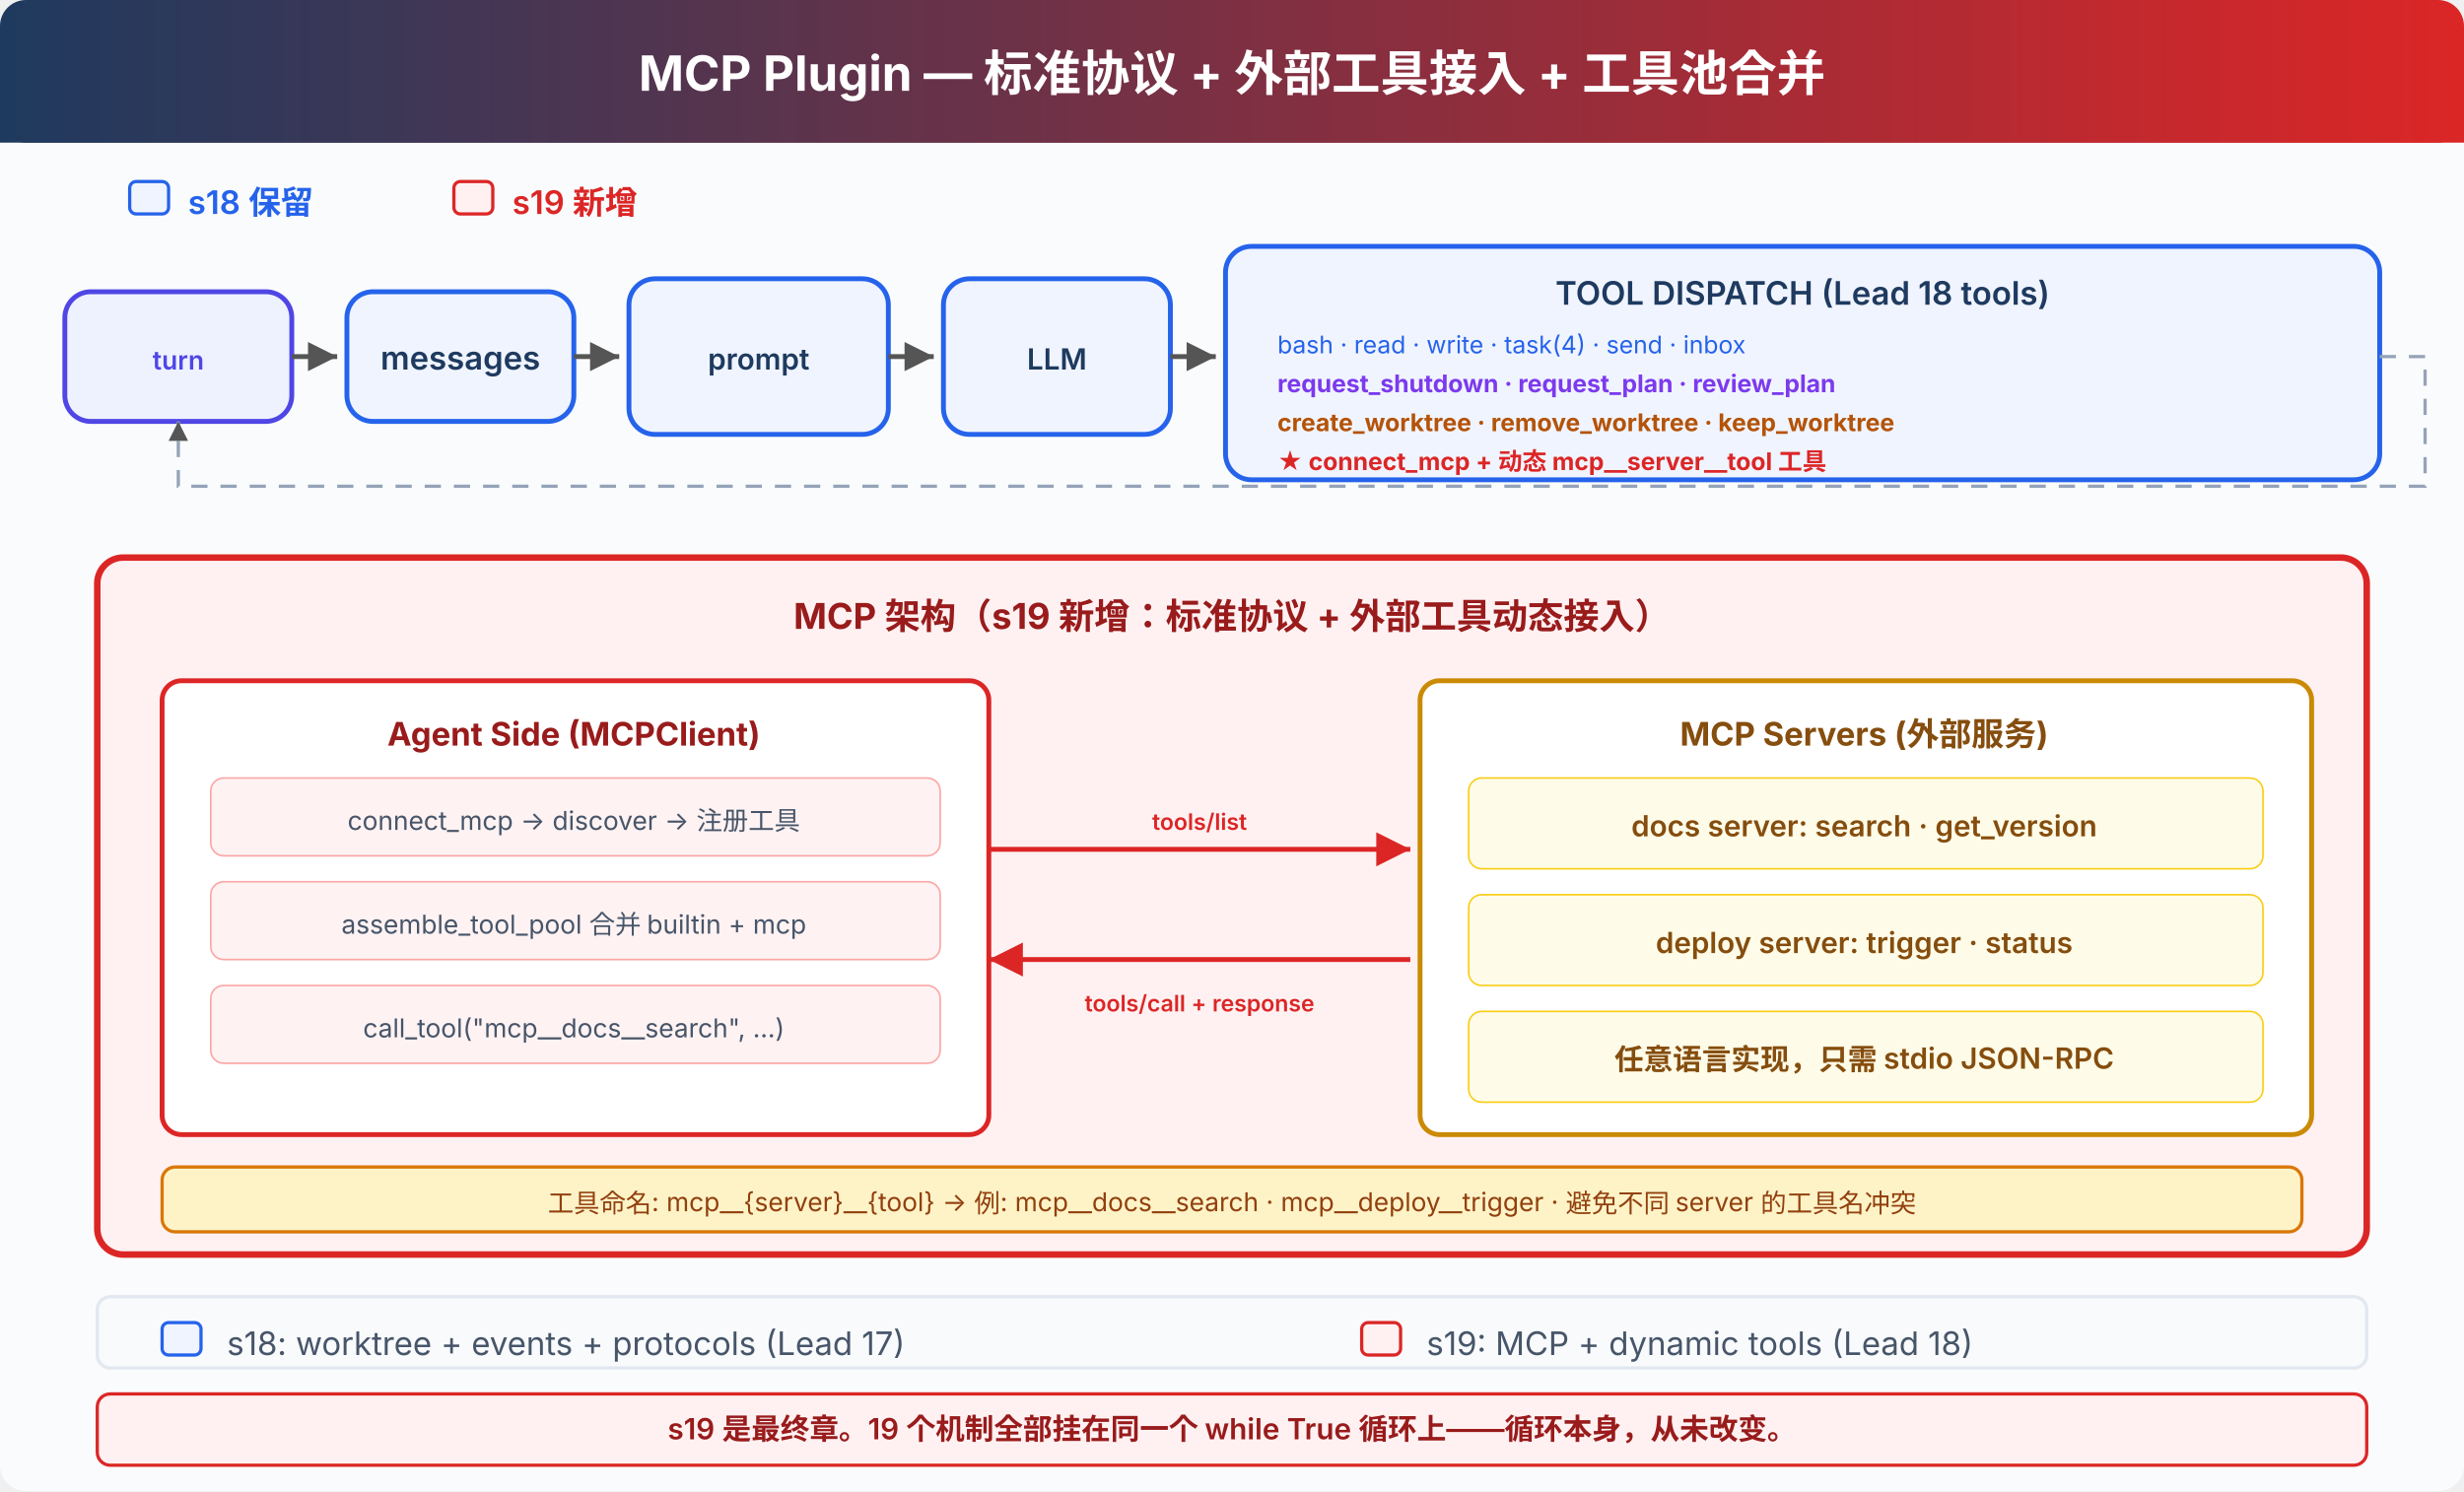
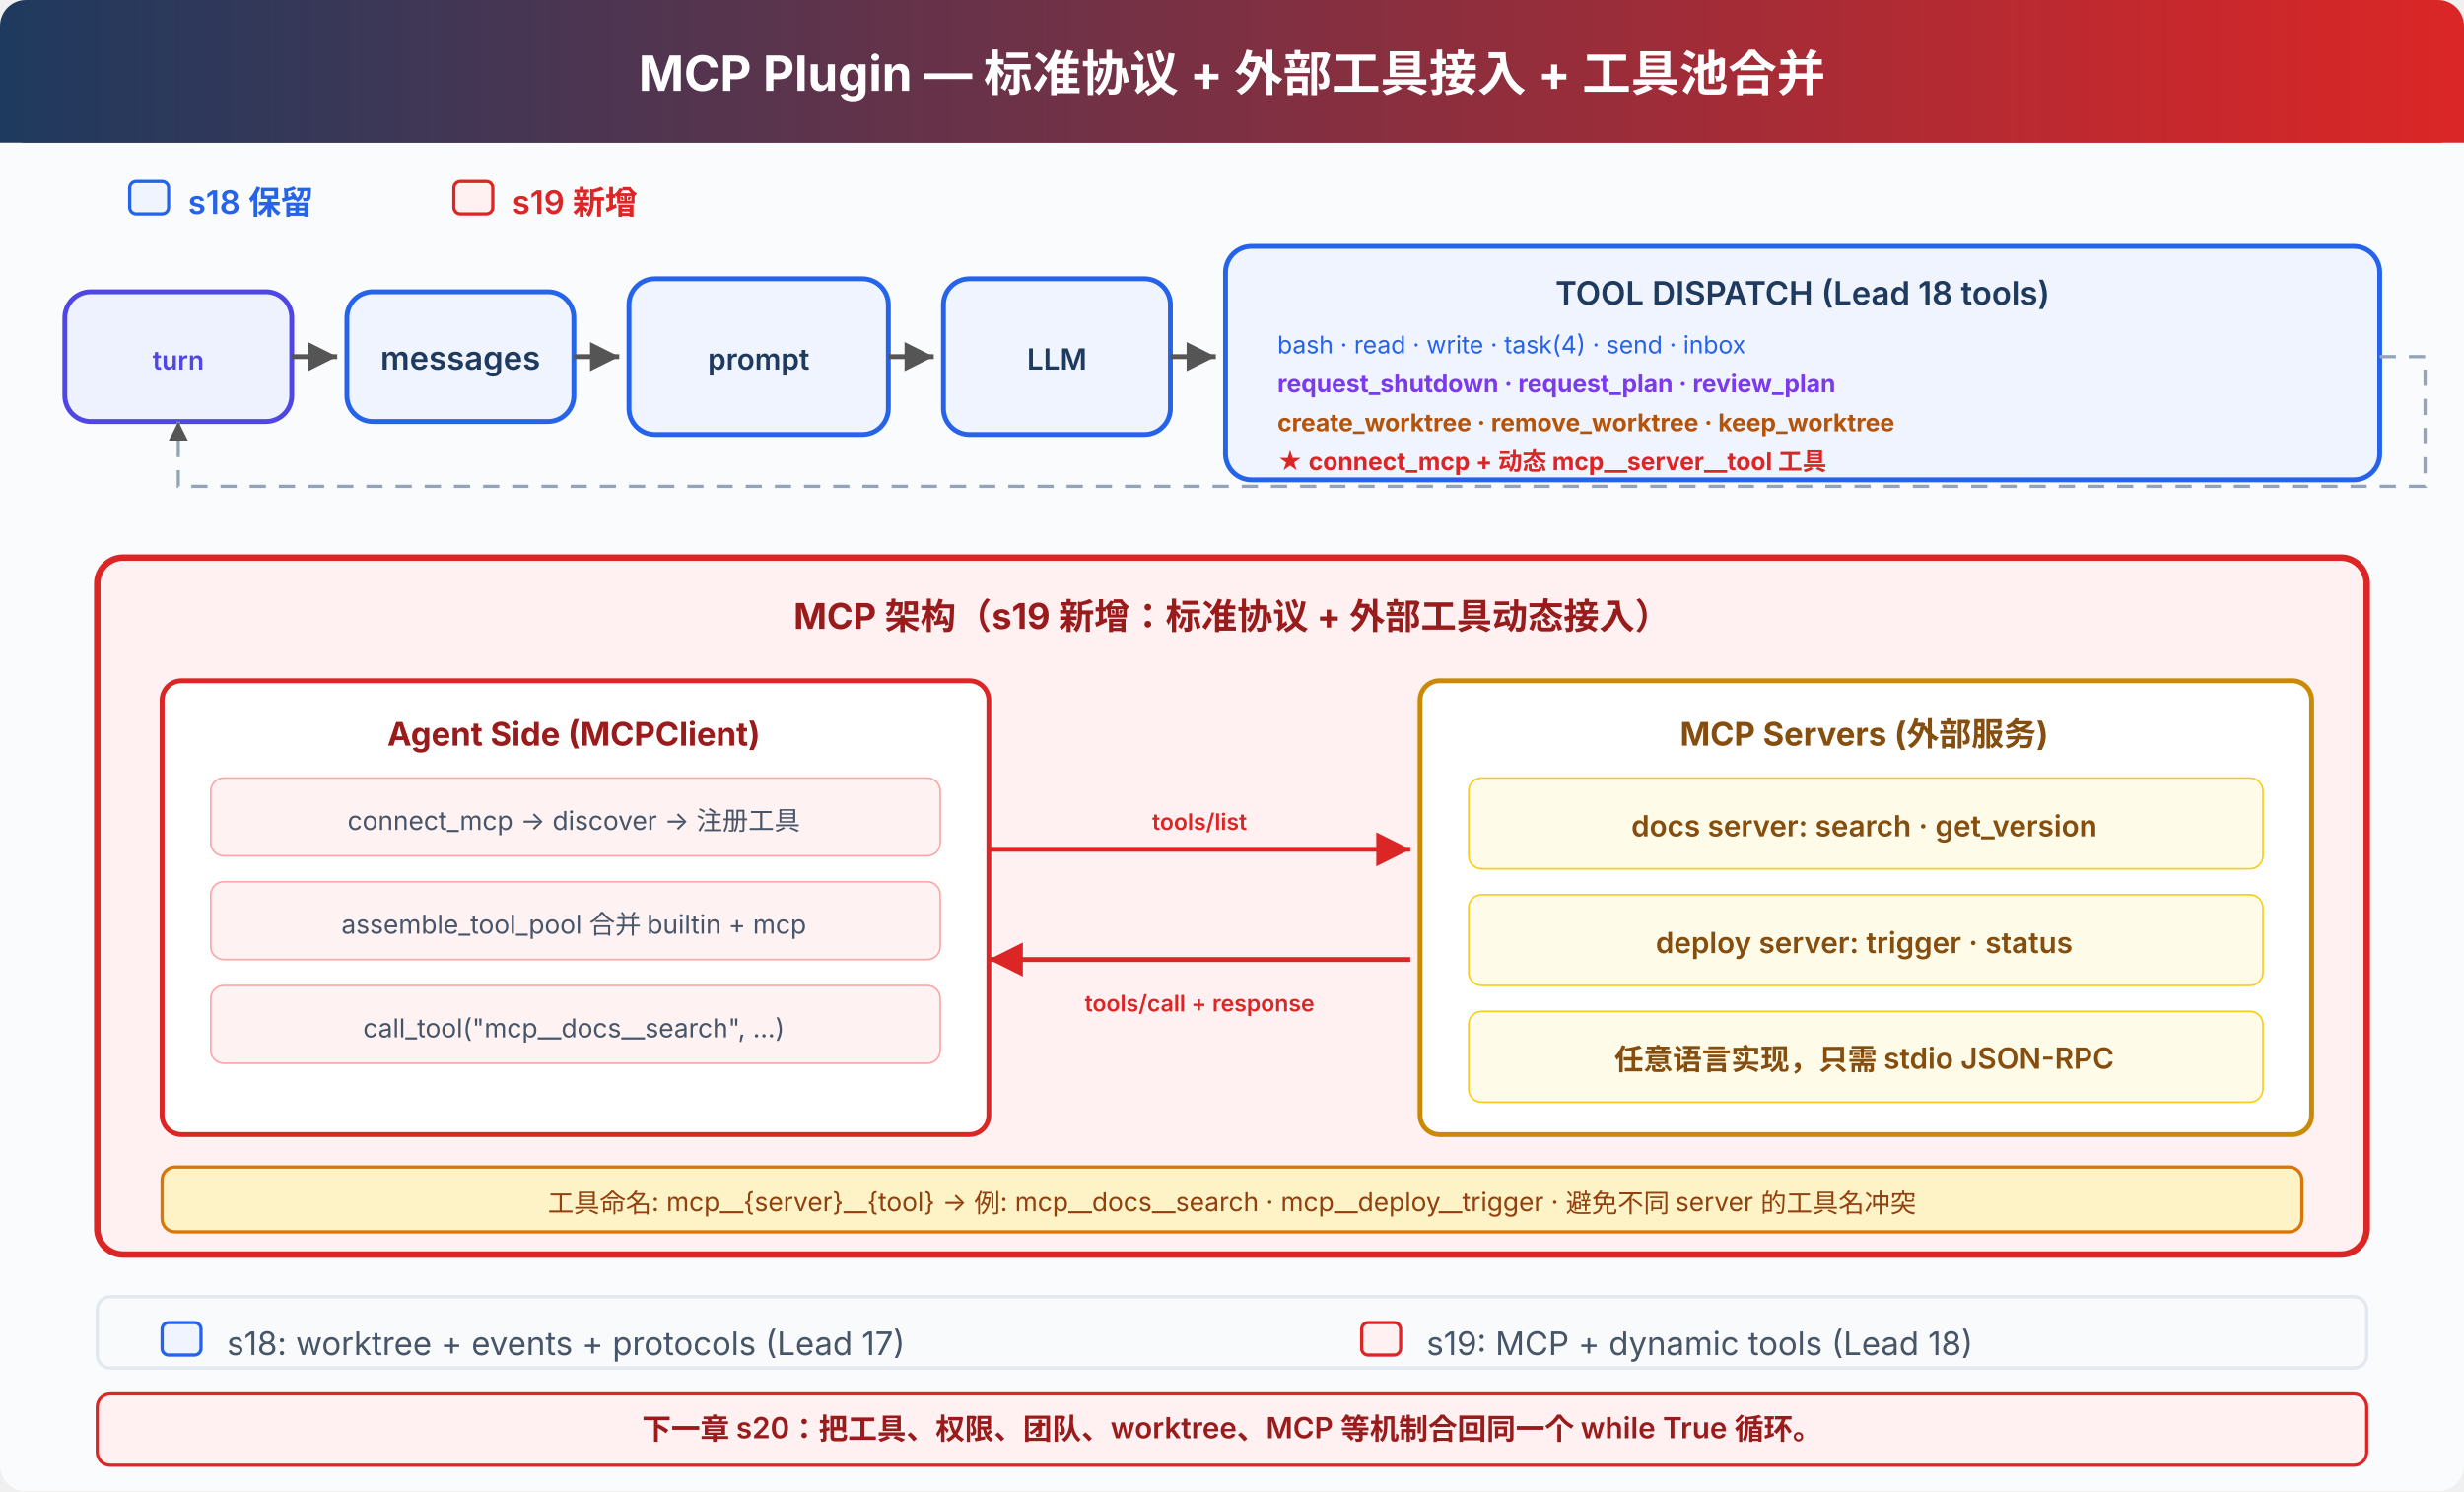
<svg xmlns="http://www.w3.org/2000/svg" viewBox="0 0 760 460" font-family="system-ui, -apple-system, sans-serif">
  <defs>
    <linearGradient id="header" x1="0" y1="0" x2="1" y2="0">
      <stop offset="0%" stop-color="#1e3a5f" />
      <stop offset="100%" stop-color="#dc2626" />
    </linearGradient>
    <marker id="arrow" viewBox="0 0 10 10" refX="10" refY="5" markerWidth="6" markerHeight="6" orient="auto-start-reverse">
      <path d="M 0 0 L 10 5 L 0 10 z" fill="#555" />
    </marker>
    <marker id="arrow-rose" viewBox="0 0 10 10" refX="10" refY="5" markerWidth="7" markerHeight="7" orient="auto-start-reverse">
      <path d="M 0 0 L 10 5 L 0 10 z" fill="#dc2626" />
    </marker>
    <marker id="arrow-rose-left" viewBox="0 0 10 10" refX="10" refY="5" markerWidth="6" markerHeight="6" orient="auto-start-reverse">
      <path d="M 10 0 L 0 5 L 10 10 z" fill="#dc2626" />
    </marker>
  </defs>
  <rect width="760" height="460" fill="#fafbfc" rx="8" />
  <rect x="0" y="0" width="760" height="44" fill="url(#header)" rx="8" />
  <rect x="0" y="36" width="760" height="8" fill="url(#header)" />
  <text x="380" y="28" fill="#fff" font-size="15" font-weight="700" text-anchor="middle">MCP Plugin — 标准协议 + 外部工具接入 + 工具池合并</text>
  <rect x="40" y="56" width="12" height="10" rx="2" fill="#f0f4ff" stroke="#2563eb" stroke-width="1" />
  <text x="58" y="66" fill="#2563eb" font-size="10" font-weight="600">s18 保留</text>
  <rect x="140" y="56" width="12" height="10" rx="2" fill="#fff1f2" stroke="#dc2626" stroke-width="1" />
  <text x="158" y="66" fill="#dc2626" font-size="10" font-weight="600">s19 新增</text>
  <rect x="20" y="90" width="70" height="40" rx="8" fill="#eef2ff" stroke="#4f46e5" stroke-width="1.5" />
  <text x="55" y="114" fill="#4f46e5" font-size="8" font-weight="600" text-anchor="middle">turn</text>
  <line x1="90" y1="110" x2="104" y2="110" stroke="#555" stroke-width="1.5" marker-end="url(#arrow)" />
  <rect x="107" y="90" width="70" height="40" rx="8" fill="#f0f4ff" stroke="#2563eb" stroke-width="1.5" />
  <text x="142" y="114" fill="#1e3a5f" font-size="10" font-weight="600" text-anchor="middle">messages</text>
  <line x1="177" y1="110" x2="191" y2="110" stroke="#555" stroke-width="1.5" marker-end="url(#arrow)" />
  <rect x="194" y="86" width="80" height="48" rx="8" fill="#f0f4ff" stroke="#2563eb" stroke-width="1.5" />
  <text x="234" y="114" fill="#1e3a5f" font-size="9" font-weight="600" text-anchor="middle">prompt</text>
  <line x1="274" y1="110" x2="288" y2="110" stroke="#555" stroke-width="1.5" marker-end="url(#arrow)" />
  <rect x="291" y="86" width="70" height="48" rx="8" fill="#f0f4ff" stroke="#2563eb" stroke-width="1.5" />
  <text x="326" y="114" fill="#1e3a5f" font-size="9" font-weight="600" text-anchor="middle">LLM</text>
  <line x1="361" y1="110" x2="375" y2="110" stroke="#555" stroke-width="1.5" marker-end="url(#arrow)" />
  <rect x="378" y="76" width="356" height="72" rx="8" fill="#f0f4ff" stroke="#2563eb" stroke-width="1.5" />
  <text x="556" y="94" fill="#1e3a5f" font-size="10" font-weight="600" text-anchor="middle">TOOL DISPATCH (Lead 18 tools)</text>
  <text x="394" y="109" fill="#2563eb" font-size="7.5">bash · read · write · task(4) · send · inbox</text>
  <text x="394" y="121" fill="#7c3aed" font-size="7.5" font-weight="700">request_shutdown · request_plan · review_plan</text>
  <text x="394" y="133" fill="#b45309" font-size="7.5" font-weight="700">create_worktree · remove_worktree · keep_worktree</text>
  <text x="394" y="145" fill="#dc2626" font-size="7.5" font-weight="700">★ connect_mcp + 动态 mcp__server__tool 工具</text>
  <path d="M 734 110 L 748 110 L 748 150 L 55 150 L 55 130" fill="none" stroke="#94a3b8" stroke-width="1" marker-end="url(#arrow)" stroke-dasharray="5,4" />
  <rect x="30" y="172" width="700" height="215" rx="8" fill="#fff1f2" stroke="#dc2626" stroke-width="2" />
  <text x="380" y="194" fill="#991b1b" font-size="11" font-weight="700" text-anchor="middle">MCP 架构（s19 新增：标准协议 + 外部工具动态接入）</text>
  <rect x="50" y="210" width="255" height="140" rx="6" fill="#fff" stroke="#dc2626" stroke-width="1.5" />
  <text x="177" y="230" fill="#991b1b" font-size="10" font-weight="700" text-anchor="middle">Agent Side (MCPClient)</text>
  <rect x="65" y="240" width="225" height="24" rx="4" fill="#fef2f2" stroke="#fca5a5" stroke-width="0.5" />
  <text x="177" y="256" fill="#475569" font-size="8" text-anchor="middle">connect_mcp → discover → 注册工具</text>
  <rect x="65" y="272" width="225" height="24" rx="4" fill="#fef2f2" stroke="#fca5a5" stroke-width="0.5" />
  <text x="177" y="288" fill="#475569" font-size="8" text-anchor="middle">assemble_tool_pool 合并 builtin + mcp</text>
  <rect x="65" y="304" width="225" height="24" rx="4" fill="#fef2f2" stroke="#fca5a5" stroke-width="0.5" />
  <text x="177" y="320" fill="#475569" font-size="8" text-anchor="middle">call_tool("mcp__docs__search", ...)</text>
  <line x1="305" y1="262" x2="435" y2="262" stroke="#dc2626" stroke-width="1.5" marker-end="url(#arrow-rose)" />
  <text x="370" y="256" fill="#dc2626" font-size="7" font-weight="600" text-anchor="middle">tools/list</text>
  <line x1="435" y1="296" x2="305" y2="296" stroke="#dc2626" stroke-width="1.5" marker-end="url(#arrow-rose)" />
  <text x="370" y="312" fill="#dc2626" font-size="7" font-weight="600" text-anchor="middle">tools/call + response</text>
  <rect x="438" y="210" width="275" height="140" rx="6" fill="#fff" stroke="#ca8a04" stroke-width="1.5" />
  <text x="575" y="230" fill="#854d0e" font-size="10" font-weight="700" text-anchor="middle">MCP Servers (外部服务)</text>
  <rect x="453" y="240" width="245" height="28" rx="4" fill="#fefce8" stroke="#facc15" stroke-width="0.5" />
  <text x="575" y="258" fill="#854d0e" font-size="9" font-weight="600" text-anchor="middle">docs server: search · get_version</text>
  <rect x="453" y="276" width="245" height="28" rx="4" fill="#fefce8" stroke="#facc15" stroke-width="0.5" />
  <text x="575" y="294" fill="#854d0e" font-size="9" font-weight="600" text-anchor="middle">deploy server: trigger · status</text>
  <rect x="453" y="312" width="245" height="28" rx="4" fill="#fefce8" stroke="#facc15" stroke-width="0.5" />
  <text x="575" y="330" fill="#854d0e" font-size="9" font-weight="600" text-anchor="middle">任意语言实现，只需 stdio JSON-RPC</text>
  <rect x="50" y="360" width="660" height="20" rx="4" fill="#fef3c7" stroke="#d97706" stroke-width="1" />
  <text x="380" y="374" fill="#92400e" font-size="8" text-anchor="middle">工具命名: mcp__{server}__{tool} → 例: mcp__docs__search · mcp__deploy__trigger · 避免不同 server 的工具名冲突</text>
  <rect x="30" y="400" width="700" height="22" rx="4" fill="#f8fafc" stroke="#e2e8f0" stroke-width="1" />
  <rect x="50" y="408" width="12" height="10" rx="2" fill="#f0f4ff" stroke="#2563eb" stroke-width="1" />
  <text x="70" y="418" fill="#475569" font-size="10">s18: worktree + events + protocols (Lead 17)</text>
  <rect x="420" y="408" width="12" height="10" rx="2" fill="#fff1f2" stroke="#dc2626" stroke-width="1" />
  <text x="440" y="418" fill="#475569" font-size="10">s19: MCP + dynamic tools (Lead 18)</text>
  <rect x="30" y="430" width="700" height="22" rx="4" fill="#fff1f2" stroke="#dc2626" stroke-width="1" />
-   <text x="380" y="444" fill="#991b1b" font-size="9" font-weight="600" text-anchor="middle">s19 是最终章。19 个机制全部挂在同一个 while True 循环上——循环本身，从未改变。</text>
+   <text x="380" y="444" fill="#991b1b" font-size="9" font-weight="600" text-anchor="middle">下一章 s20：把工具、权限、团队、worktree、MCP 等机制合回同一个 while True 循环。</text>
</svg>
